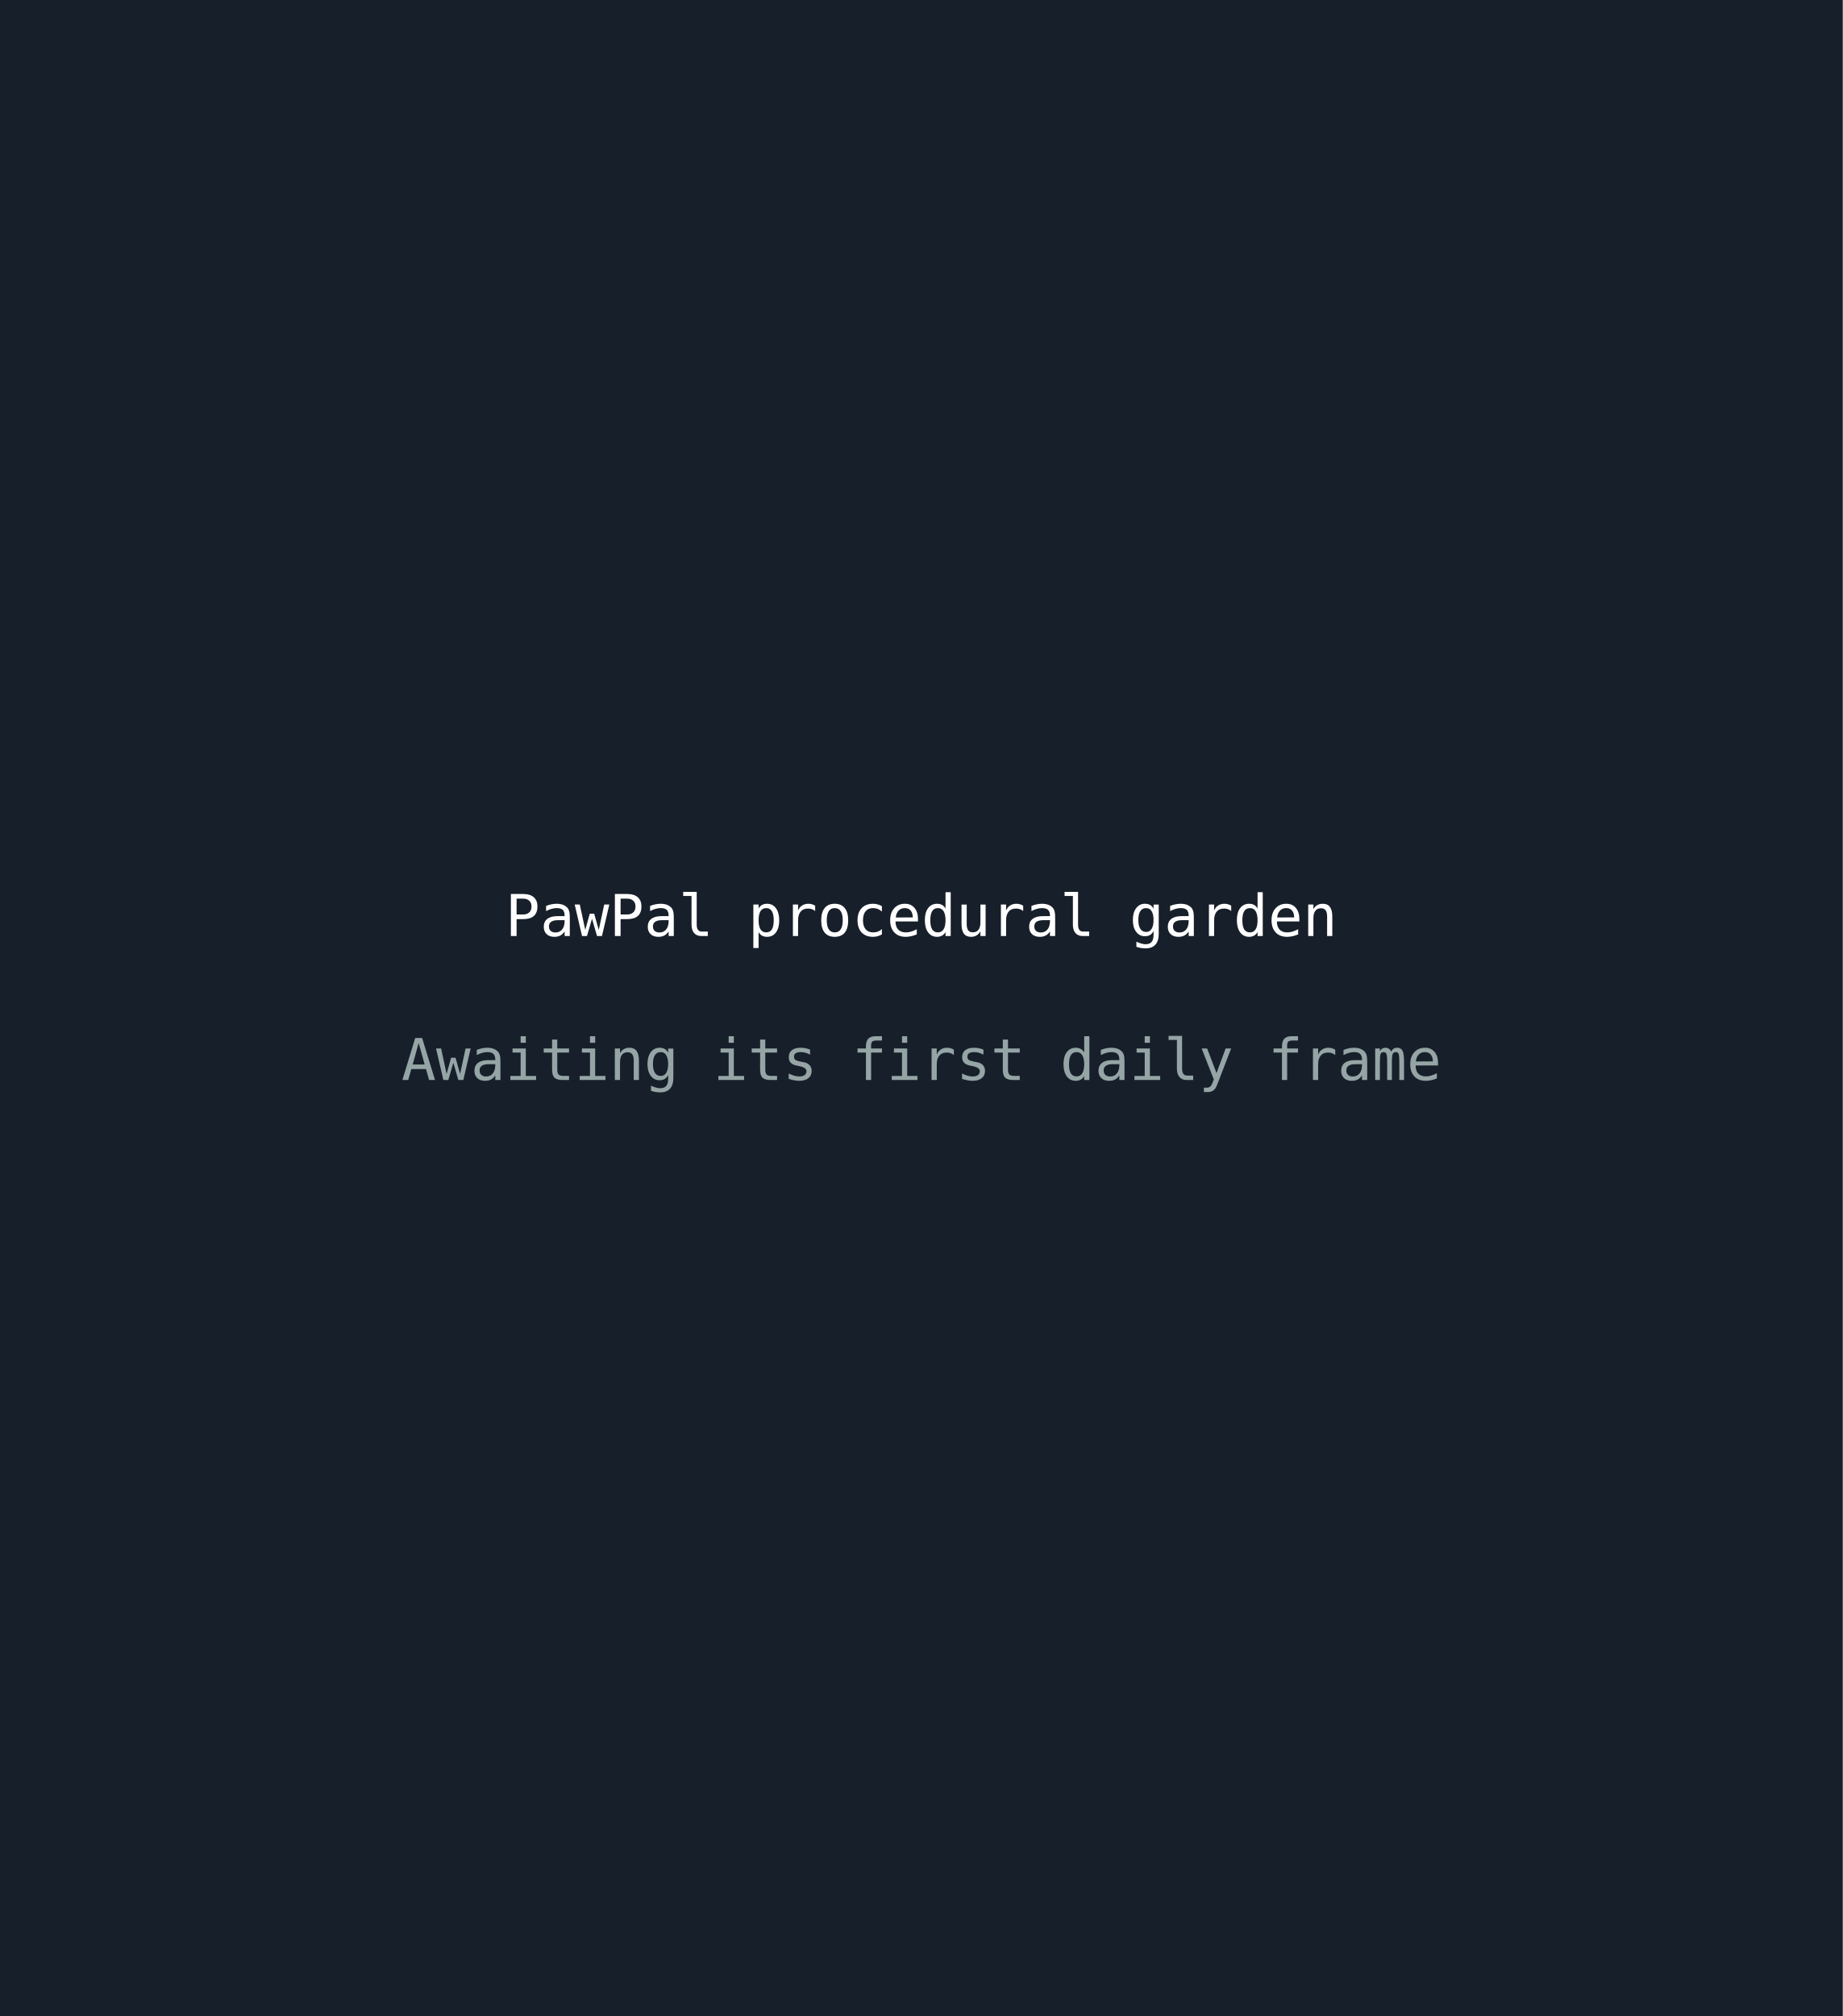
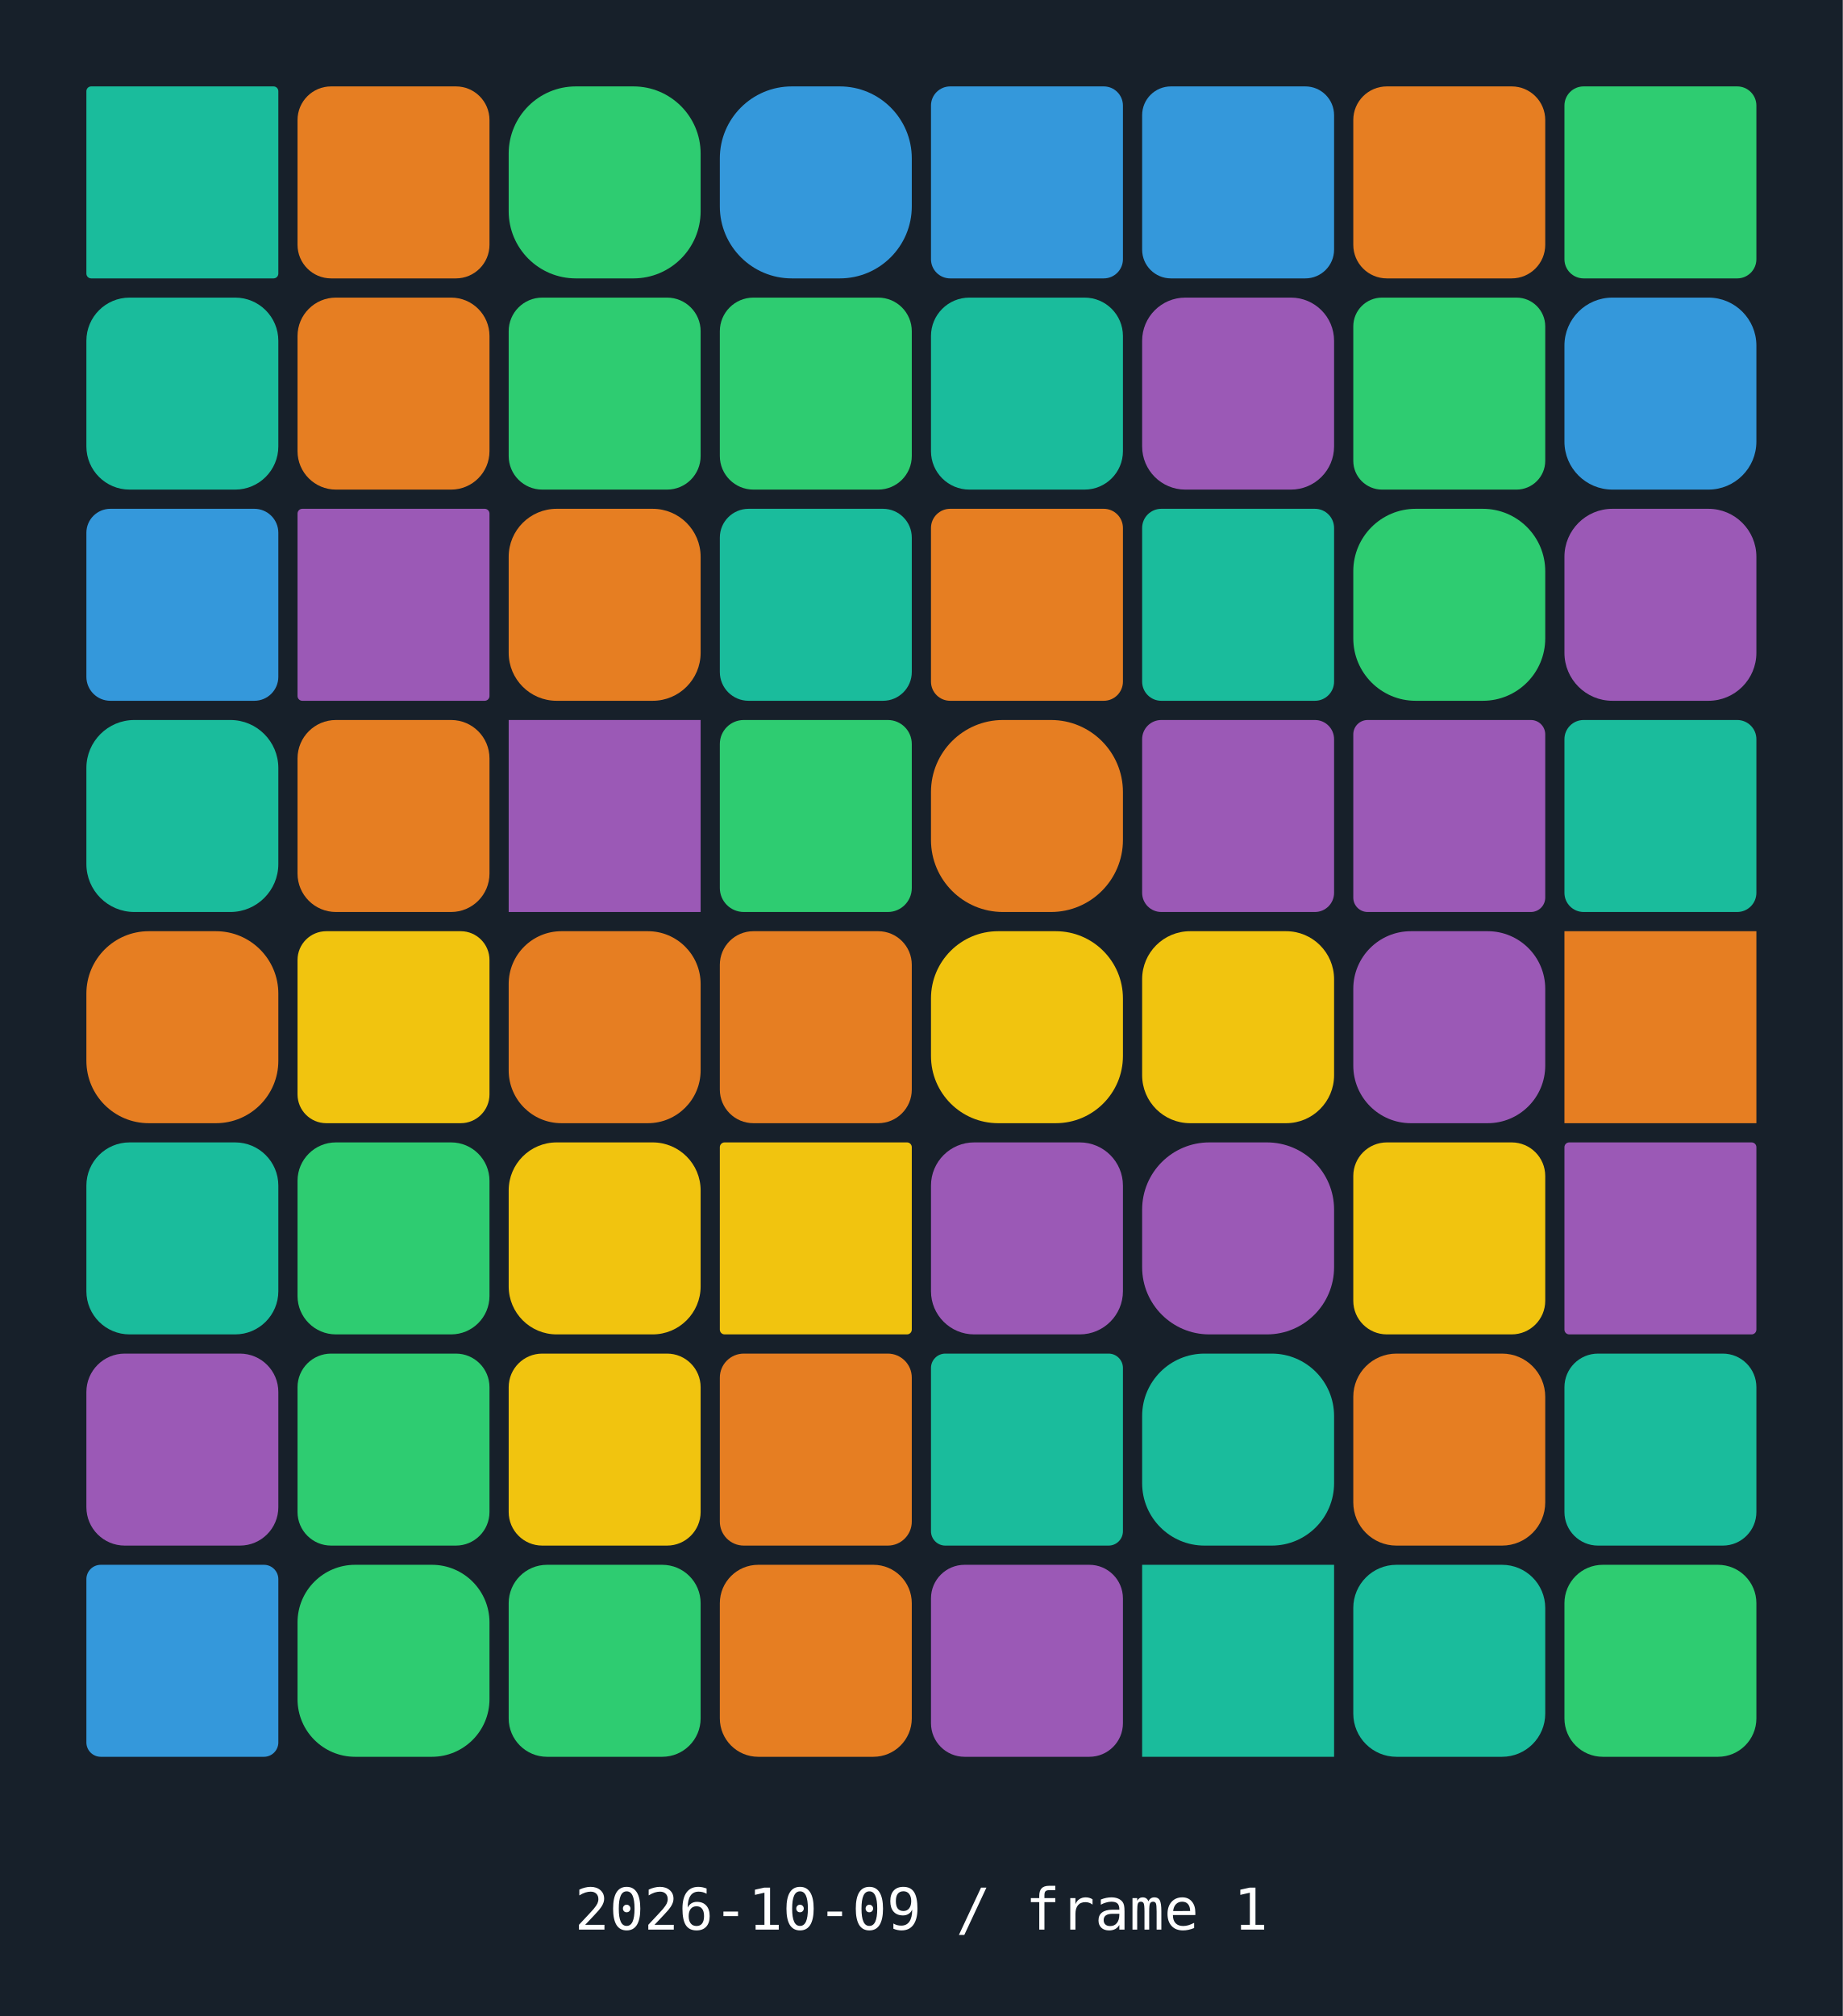
<svg xmlns="http://www.w3.org/2000/svg" width="384" height="420" viewBox="0 0 384 420">
  <rect width="384" height="420" fill="#17202a" />
-   <text x="192" y="195" text-anchor="middle" fill="#ffffff" font-family="monospace">PawPal procedural garden</text>
-   <text x="192" y="225" text-anchor="middle" fill="#95a5a6" font-family="monospace">Awaiting its first daily frame</text>
+   <rect x="18" y="18" width="40" height="40" rx="1" fill="#1abc9c" />
+   <rect x="62" y="18" width="40" height="40" rx="7" fill="#e67e22" />
+   <rect x="106" y="18" width="40" height="40" rx="14" fill="#2ecc71" />
+   <rect x="150" y="18" width="40" height="40" rx="15" fill="#3498db" />
+   <rect x="194" y="18" width="40" height="40" rx="4" fill="#3498db" />
+   <rect x="238" y="18" width="40" height="40" rx="6" fill="#3498db" />
+   <rect x="282" y="18" width="40" height="40" rx="7" fill="#e67e22" />
+   <rect x="326" y="18" width="40" height="40" rx="4" fill="#2ecc71" />
+   <rect x="18" y="62" width="40" height="40" rx="9" fill="#1abc9c" />
+   <rect x="62" y="62" width="40" height="40" rx="8" fill="#e67e22" />
+   <rect x="106" y="62" width="40" height="40" rx="7" fill="#2ecc71" />
+   <rect x="150" y="62" width="40" height="40" rx="7" fill="#2ecc71" />
+   <rect x="194" y="62" width="40" height="40" rx="8" fill="#1abc9c" />
+   <rect x="238" y="62" width="40" height="40" rx="9" fill="#9b59b6" />
+   <rect x="282" y="62" width="40" height="40" rx="6" fill="#2ecc71" />
+   <rect x="326" y="62" width="40" height="40" rx="10" fill="#3498db" />
+   <rect x="18" y="106" width="40" height="40" rx="5" fill="#3498db" />
+   <rect x="62" y="106" width="40" height="40" rx="1" fill="#9b59b6" />
+   <rect x="106" y="106" width="40" height="40" rx="10" fill="#e67e22" />
+   <rect x="150" y="106" width="40" height="40" rx="6" fill="#1abc9c" />
+   <rect x="194" y="106" width="40" height="40" rx="4" fill="#e67e22" />
+   <rect x="238" y="106" width="40" height="40" rx="4" fill="#1abc9c" />
+   <rect x="282" y="106" width="40" height="40" rx="13" fill="#2ecc71" />
+   <rect x="326" y="106" width="40" height="40" rx="10" fill="#9b59b6" />
+   <rect x="18" y="150" width="40" height="40" rx="10" fill="#1abc9c" />
+   <rect x="62" y="150" width="40" height="40" rx="8" fill="#e67e22" />
+   <rect x="106" y="150" width="40" height="40" rx="0" fill="#9b59b6" />
+   <rect x="150" y="150" width="40" height="40" rx="5" fill="#2ecc71" />
+   <rect x="194" y="150" width="40" height="40" rx="15" fill="#e67e22" />
+   <rect x="238" y="150" width="40" height="40" rx="4" fill="#9b59b6" />
+   <rect x="282" y="150" width="40" height="40" rx="3" fill="#9b59b6" />
+   <rect x="326" y="150" width="40" height="40" rx="4" fill="#1abc9c" />
+   <rect x="18" y="194" width="40" height="40" rx="13" fill="#e67e22" />
+   <rect x="62" y="194" width="40" height="40" rx="6" fill="#f1c40f" />
+   <rect x="106" y="194" width="40" height="40" rx="11" fill="#e67e22" />
+   <rect x="150" y="194" width="40" height="40" rx="7" fill="#e67e22" />
+   <rect x="194" y="194" width="40" height="40" rx="14" fill="#f1c40f" />
+   <rect x="238" y="194" width="40" height="40" rx="10" fill="#f1c40f" />
+   <rect x="282" y="194" width="40" height="40" rx="12" fill="#9b59b6" />
+   <rect x="326" y="194" width="40" height="40" rx="0" fill="#e67e22" />
+   <rect x="18" y="238" width="40" height="40" rx="9" fill="#1abc9c" />
+   <rect x="62" y="238" width="40" height="40" rx="8" fill="#2ecc71" />
+   <rect x="106" y="238" width="40" height="40" rx="10" fill="#f1c40f" />
+   <rect x="150" y="238" width="40" height="40" rx="1" fill="#f1c40f" />
+   <rect x="194" y="238" width="40" height="40" rx="9" fill="#9b59b6" />
+   <rect x="238" y="238" width="40" height="40" rx="14" fill="#9b59b6" />
+   <rect x="282" y="238" width="40" height="40" rx="7" fill="#f1c40f" />
+   <rect x="326" y="238" width="40" height="40" rx="1" fill="#9b59b6" />
+   <rect x="18" y="282" width="40" height="40" rx="8" fill="#9b59b6" />
+   <rect x="62" y="282" width="40" height="40" rx="7" fill="#2ecc71" />
+   <rect x="106" y="282" width="40" height="40" rx="7" fill="#f1c40f" />
+   <rect x="150" y="282" width="40" height="40" rx="5" fill="#e67e22" />
+   <rect x="194" y="282" width="40" height="40" rx="3" fill="#1abc9c" />
+   <rect x="238" y="282" width="40" height="40" rx="13" fill="#1abc9c" />
+   <rect x="282" y="282" width="40" height="40" rx="9" fill="#e67e22" />
+   <rect x="326" y="282" width="40" height="40" rx="7" fill="#1abc9c" />
+   <rect x="18" y="326" width="40" height="40" rx="3" fill="#3498db" />
+   <rect x="62" y="326" width="40" height="40" rx="12" fill="#2ecc71" />
+   <rect x="106" y="326" width="40" height="40" rx="8" fill="#2ecc71" />
+   <rect x="150" y="326" width="40" height="40" rx="8" fill="#e67e22" />
+   <rect x="194" y="326" width="40" height="40" rx="7" fill="#9b59b6" />
+   <rect x="238" y="326" width="40" height="40" rx="0" fill="#1abc9c" />
+   <rect x="282" y="326" width="40" height="40" rx="9" fill="#1abc9c" />
+   <rect x="326" y="326" width="40" height="40" rx="8" fill="#2ecc71" />
+   <text x="192" y="402" text-anchor="middle" fill="#ffffff" font-family="monospace">2026-10-09 / frame 1</text>
</svg>
